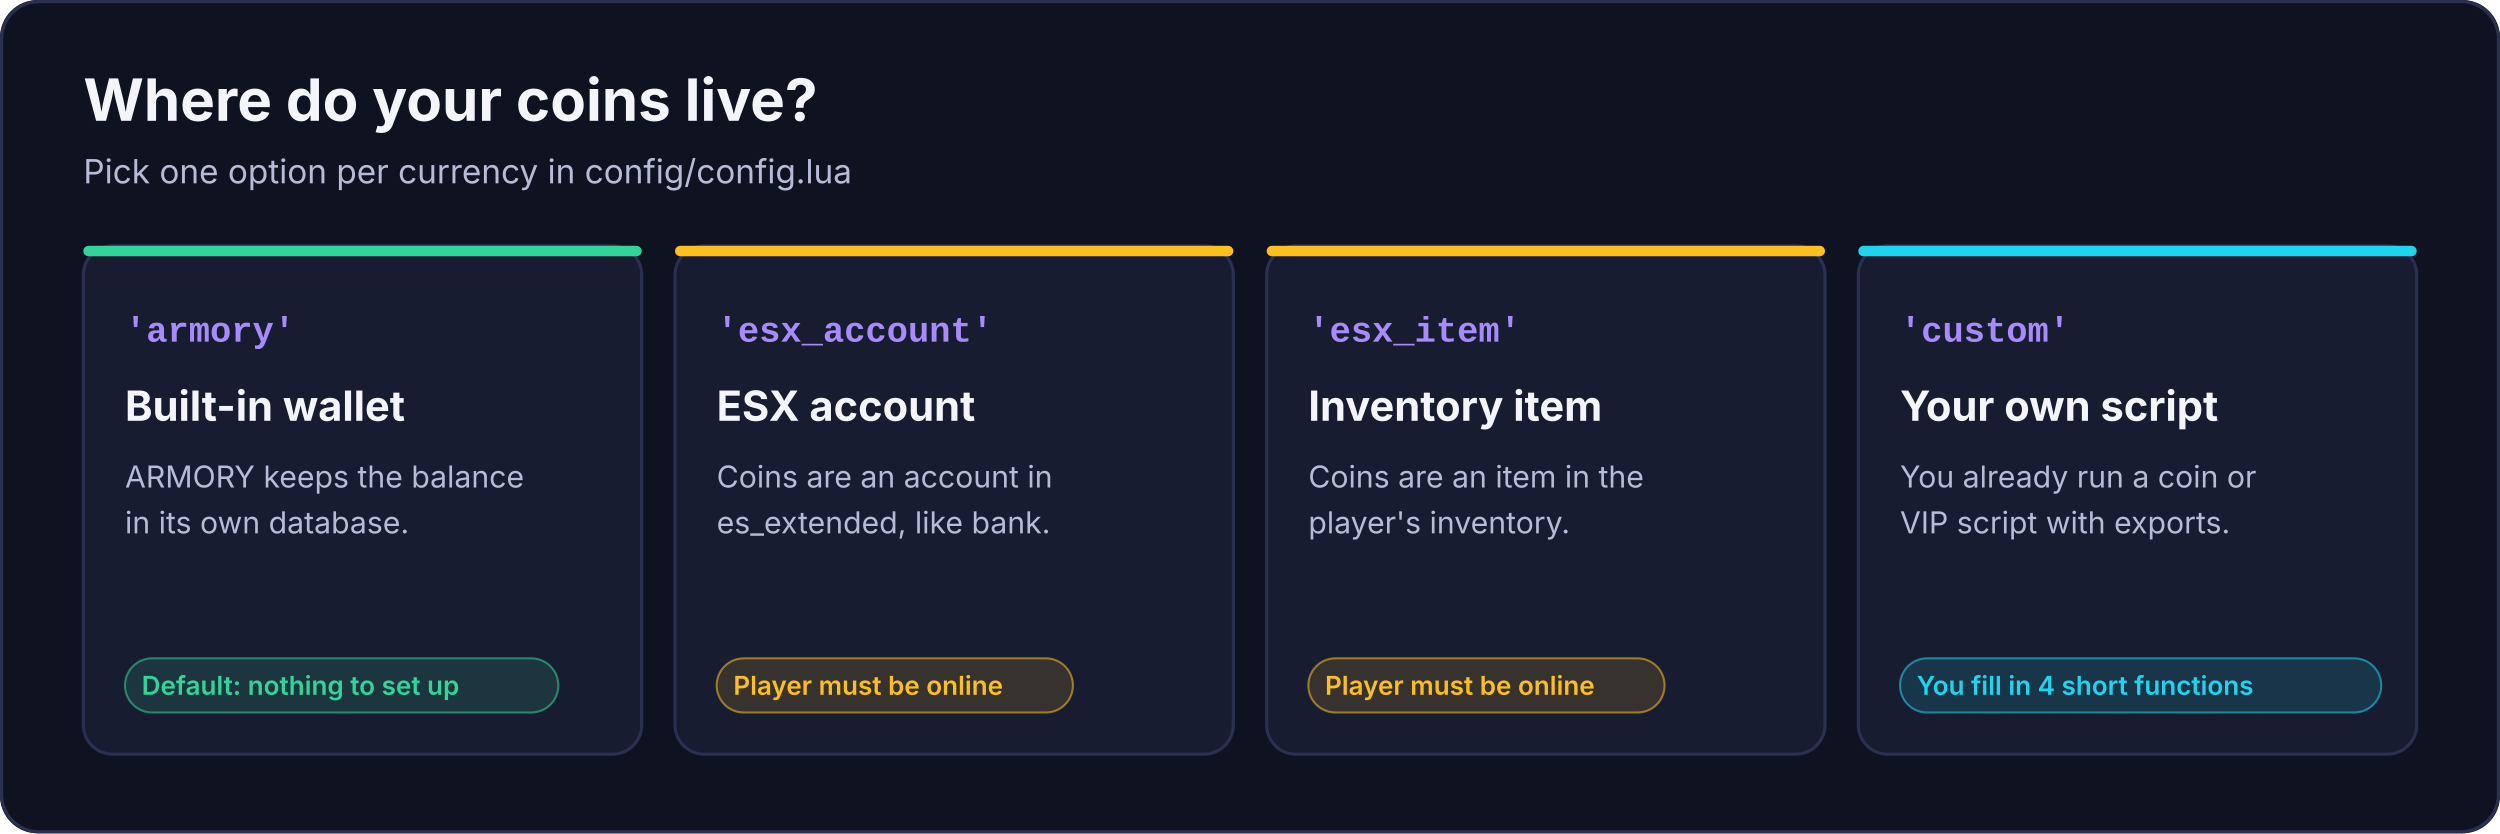
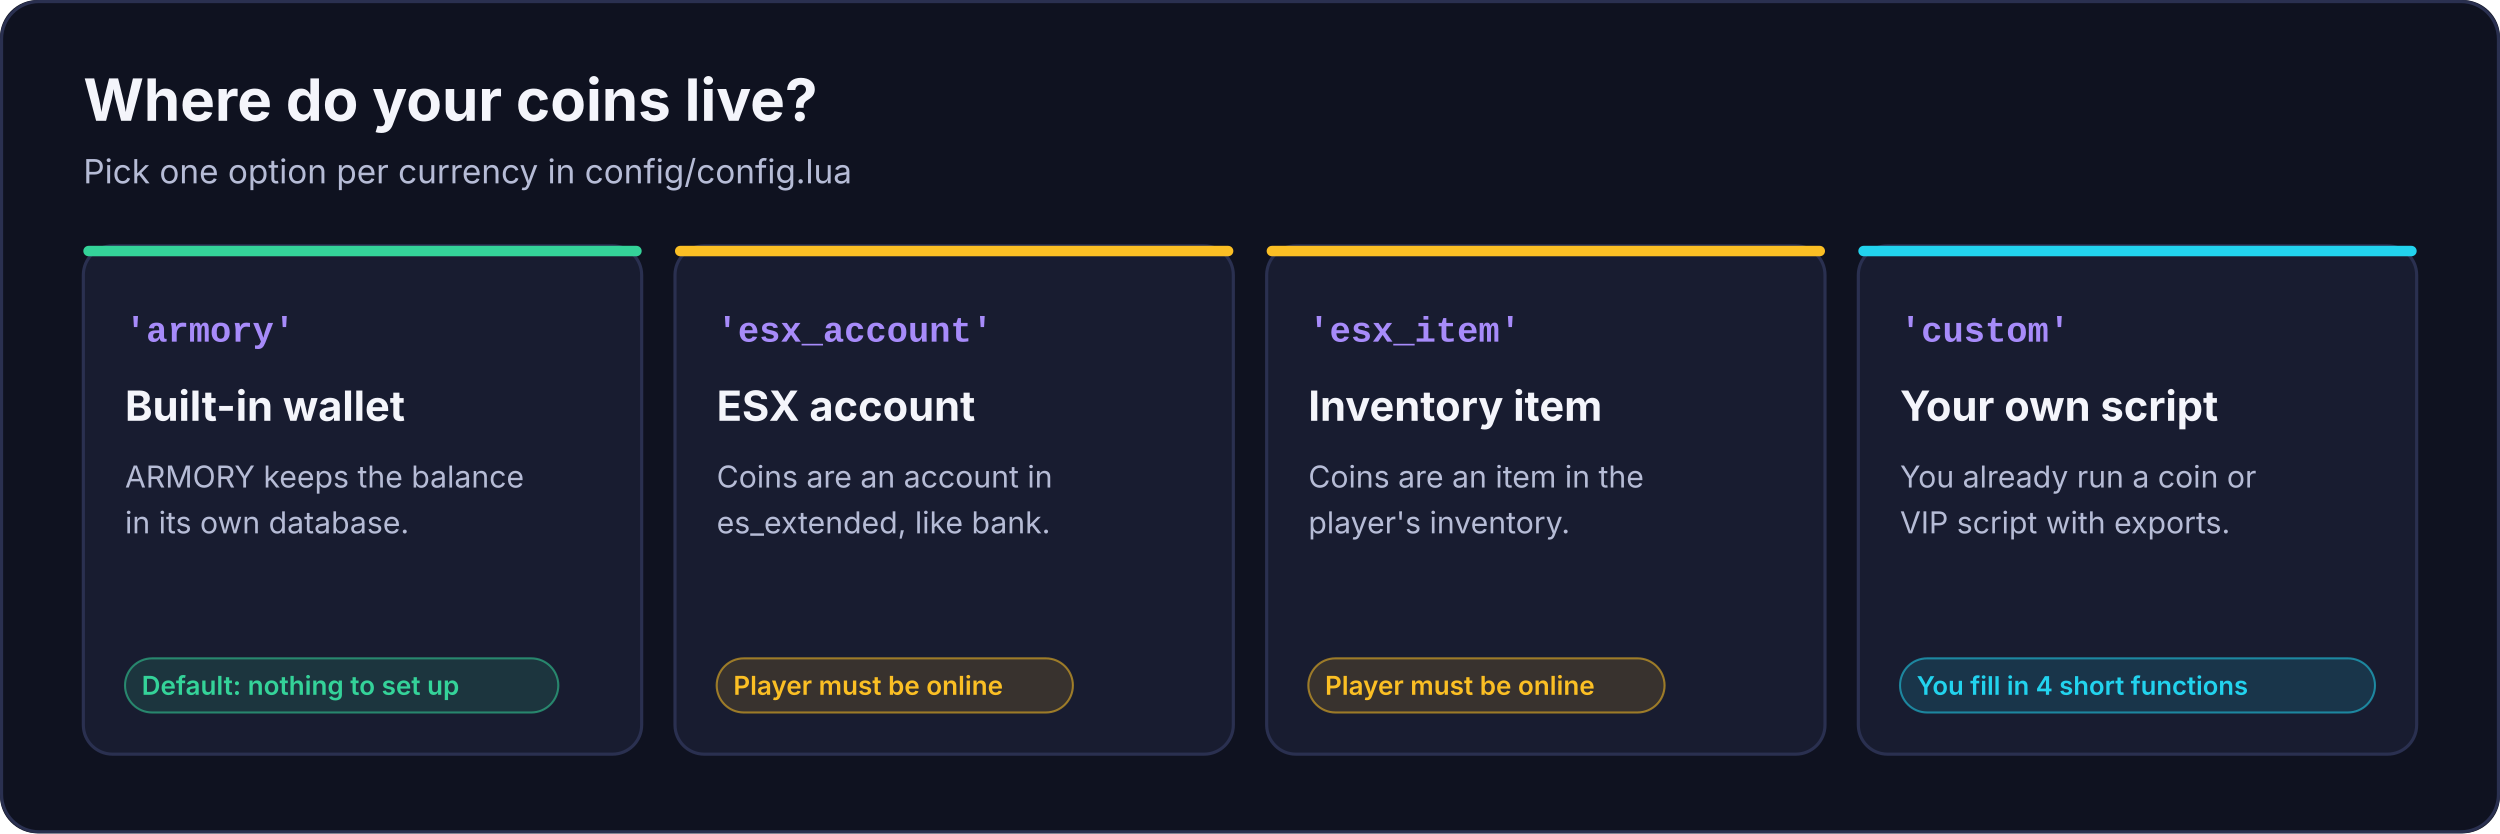
<svg xmlns="http://www.w3.org/2000/svg" viewBox="0 0 1200 400" width="1200" height="400" role="img" aria-label="Where do your coins live?">
  <rect width="1200" height="400" rx="18" fill="#0f1220" />
  <rect x="0.75" y="0.75" width="1198.5" height="398.5" rx="18" fill="none" stroke="#2a3050" stroke-width="1.5" />
  <text x="40" y="58" font-family="Poppins, 'Segoe UI', Inter, Arial, sans-serif" font-size="28" font-weight="700" fill="#F4F5FB" text-anchor="start">Where do your coins live?</text>
  <text x="40" y="88" font-family="Poppins, 'Segoe UI', Inter, Arial, sans-serif" font-size="16" font-weight="400" fill="#B6BCD6" text-anchor="start">Pick one option per currency in config/config.lua</text>
  <rect x="40" y="118" width="268" height="244" rx="14" fill="#181c30" stroke="#2a3050" stroke-width="1.5" />
  <rect x="40" y="118" width="268" height="5" rx="2.5" fill="#34D399" />
  <text x="60" y="164" font-family="'JetBrains Mono', Consolas, 'Courier New', monospace" font-size="17" font-weight="600" fill="#A78BFA" text-anchor="start">'armory'</text>
  <text x="60" y="202" font-family="Poppins, 'Segoe UI', Inter, Arial, sans-serif" font-size="20" font-weight="700" fill="#F4F5FB" text-anchor="start">Built-in wallet</text>
  <text x="60" y="234" font-family="Poppins, 'Segoe UI', Inter, Arial, sans-serif" font-size="14.5" font-weight="400" fill="#B6BCD6" text-anchor="start">ARMORY keeps the balance</text>
  <text x="60" y="256" font-family="Poppins, 'Segoe UI', Inter, Arial, sans-serif" font-size="14.5" font-weight="400" fill="#B6BCD6" text-anchor="start">in its own database.</text>
  <rect x="60" y="316" width="208" height="26" rx="13" fill="#34D399" fill-opacity="0.14" stroke="#34D399" stroke-opacity="0.55" />
  <text x="68" y="333.5" font-family="Poppins, 'Segoe UI', Inter, Arial, sans-serif" font-size="12.5" font-weight="600" fill="#34D399" text-anchor="start">Default: nothing to set up</text>
  <rect x="324" y="118" width="268" height="244" rx="14" fill="#181c30" stroke="#2a3050" stroke-width="1.5" />
  <rect x="324" y="118" width="268" height="5" rx="2.5" fill="#FBBF24" />
  <text x="344" y="164" font-family="'JetBrains Mono', Consolas, 'Courier New', monospace" font-size="17" font-weight="600" fill="#A78BFA" text-anchor="start">'esx_account'</text>
  <text x="344" y="202" font-family="Poppins, 'Segoe UI', Inter, Arial, sans-serif" font-size="20" font-weight="700" fill="#F4F5FB" text-anchor="start">ESX account</text>
  <text x="344" y="234" font-family="Poppins, 'Segoe UI', Inter, Arial, sans-serif" font-size="14.5" font-weight="400" fill="#B6BCD6" text-anchor="start">Coins are an account in</text>
  <text x="344" y="256" font-family="Poppins, 'Segoe UI', Inter, Arial, sans-serif" font-size="14.5" font-weight="400" fill="#B6BCD6" text-anchor="start">es_extended, like bank.</text>
  <rect x="344" y="316" width="171" height="26" rx="13" fill="#FBBF24" fill-opacity="0.14" stroke="#FBBF24" stroke-opacity="0.55" />
  <text x="352" y="333.5" font-family="Poppins, 'Segoe UI', Inter, Arial, sans-serif" font-size="12.5" font-weight="600" fill="#FBBF24" text-anchor="start">Player must be online</text>
  <rect x="608" y="118" width="268" height="244" rx="14" fill="#181c30" stroke="#2a3050" stroke-width="1.5" />
  <rect x="608" y="118" width="268" height="5" rx="2.5" fill="#FBBF24" />
  <text x="628" y="164" font-family="'JetBrains Mono', Consolas, 'Courier New', monospace" font-size="17" font-weight="600" fill="#A78BFA" text-anchor="start">'esx_item'</text>
  <text x="628" y="202" font-family="Poppins, 'Segoe UI', Inter, Arial, sans-serif" font-size="20" font-weight="700" fill="#F4F5FB" text-anchor="start">Inventory item</text>
  <text x="628" y="234" font-family="Poppins, 'Segoe UI', Inter, Arial, sans-serif" font-size="14.5" font-weight="400" fill="#B6BCD6" text-anchor="start">Coins are an item in the</text>
  <text x="628" y="256" font-family="Poppins, 'Segoe UI', Inter, Arial, sans-serif" font-size="14.5" font-weight="400" fill="#B6BCD6" text-anchor="start">player's inventory.</text>
  <rect x="628" y="316" width="171" height="26" rx="13" fill="#FBBF24" fill-opacity="0.14" stroke="#FBBF24" stroke-opacity="0.55" />
  <text x="636" y="333.5" font-family="Poppins, 'Segoe UI', Inter, Arial, sans-serif" font-size="12.5" font-weight="600" fill="#FBBF24" text-anchor="start">Player must be online</text>
  <rect x="892" y="118" width="268" height="244" rx="14" fill="#181c30" stroke="#2a3050" stroke-width="1.5" />
  <rect x="892" y="118" width="268" height="5" rx="2.5" fill="#22D3EE" />
  <text x="912" y="164" font-family="'JetBrains Mono', Consolas, 'Courier New', monospace" font-size="17" font-weight="600" fill="#A78BFA" text-anchor="start">'custom'</text>
  <text x="912" y="202" font-family="Poppins, 'Segoe UI', Inter, Arial, sans-serif" font-size="20" font-weight="700" fill="#F4F5FB" text-anchor="start">Your own script</text>
  <text x="912" y="234" font-family="Poppins, 'Segoe UI', Inter, Arial, sans-serif" font-size="14.5" font-weight="400" fill="#B6BCD6" text-anchor="start">You already run a coin or</text>
  <text x="912" y="256" font-family="Poppins, 'Segoe UI', Inter, Arial, sans-serif" font-size="14.5" font-weight="400" fill="#B6BCD6" text-anchor="start">VIP script with exports.</text>
-   <rect x="912" y="316" width="231" height="26" rx="13" fill="#22D3EE" fill-opacity="0.14" stroke="#22D3EE" stroke-opacity="0.55" />
-   <text x="920" y="333.5" font-family="Poppins, 'Segoe UI', Inter, Arial, sans-serif" font-size="12.5" font-weight="600" fill="#22D3EE" text-anchor="start">You fill in 4 short functions</text>
+   <rect x="912" y="316" width="228" height="26" rx="13" fill="#22D3EE" fill-opacity="0.14" stroke="#22D3EE" stroke-opacity="0.55" />
+   <text x="920" y="333.5" font-family="Poppins, 'Segoe UI', Inter, Arial, sans-serif" font-size="12.3" font-weight="600" fill="#22D3EE" text-anchor="start">You fill in 4 short functions</text>
</svg>
